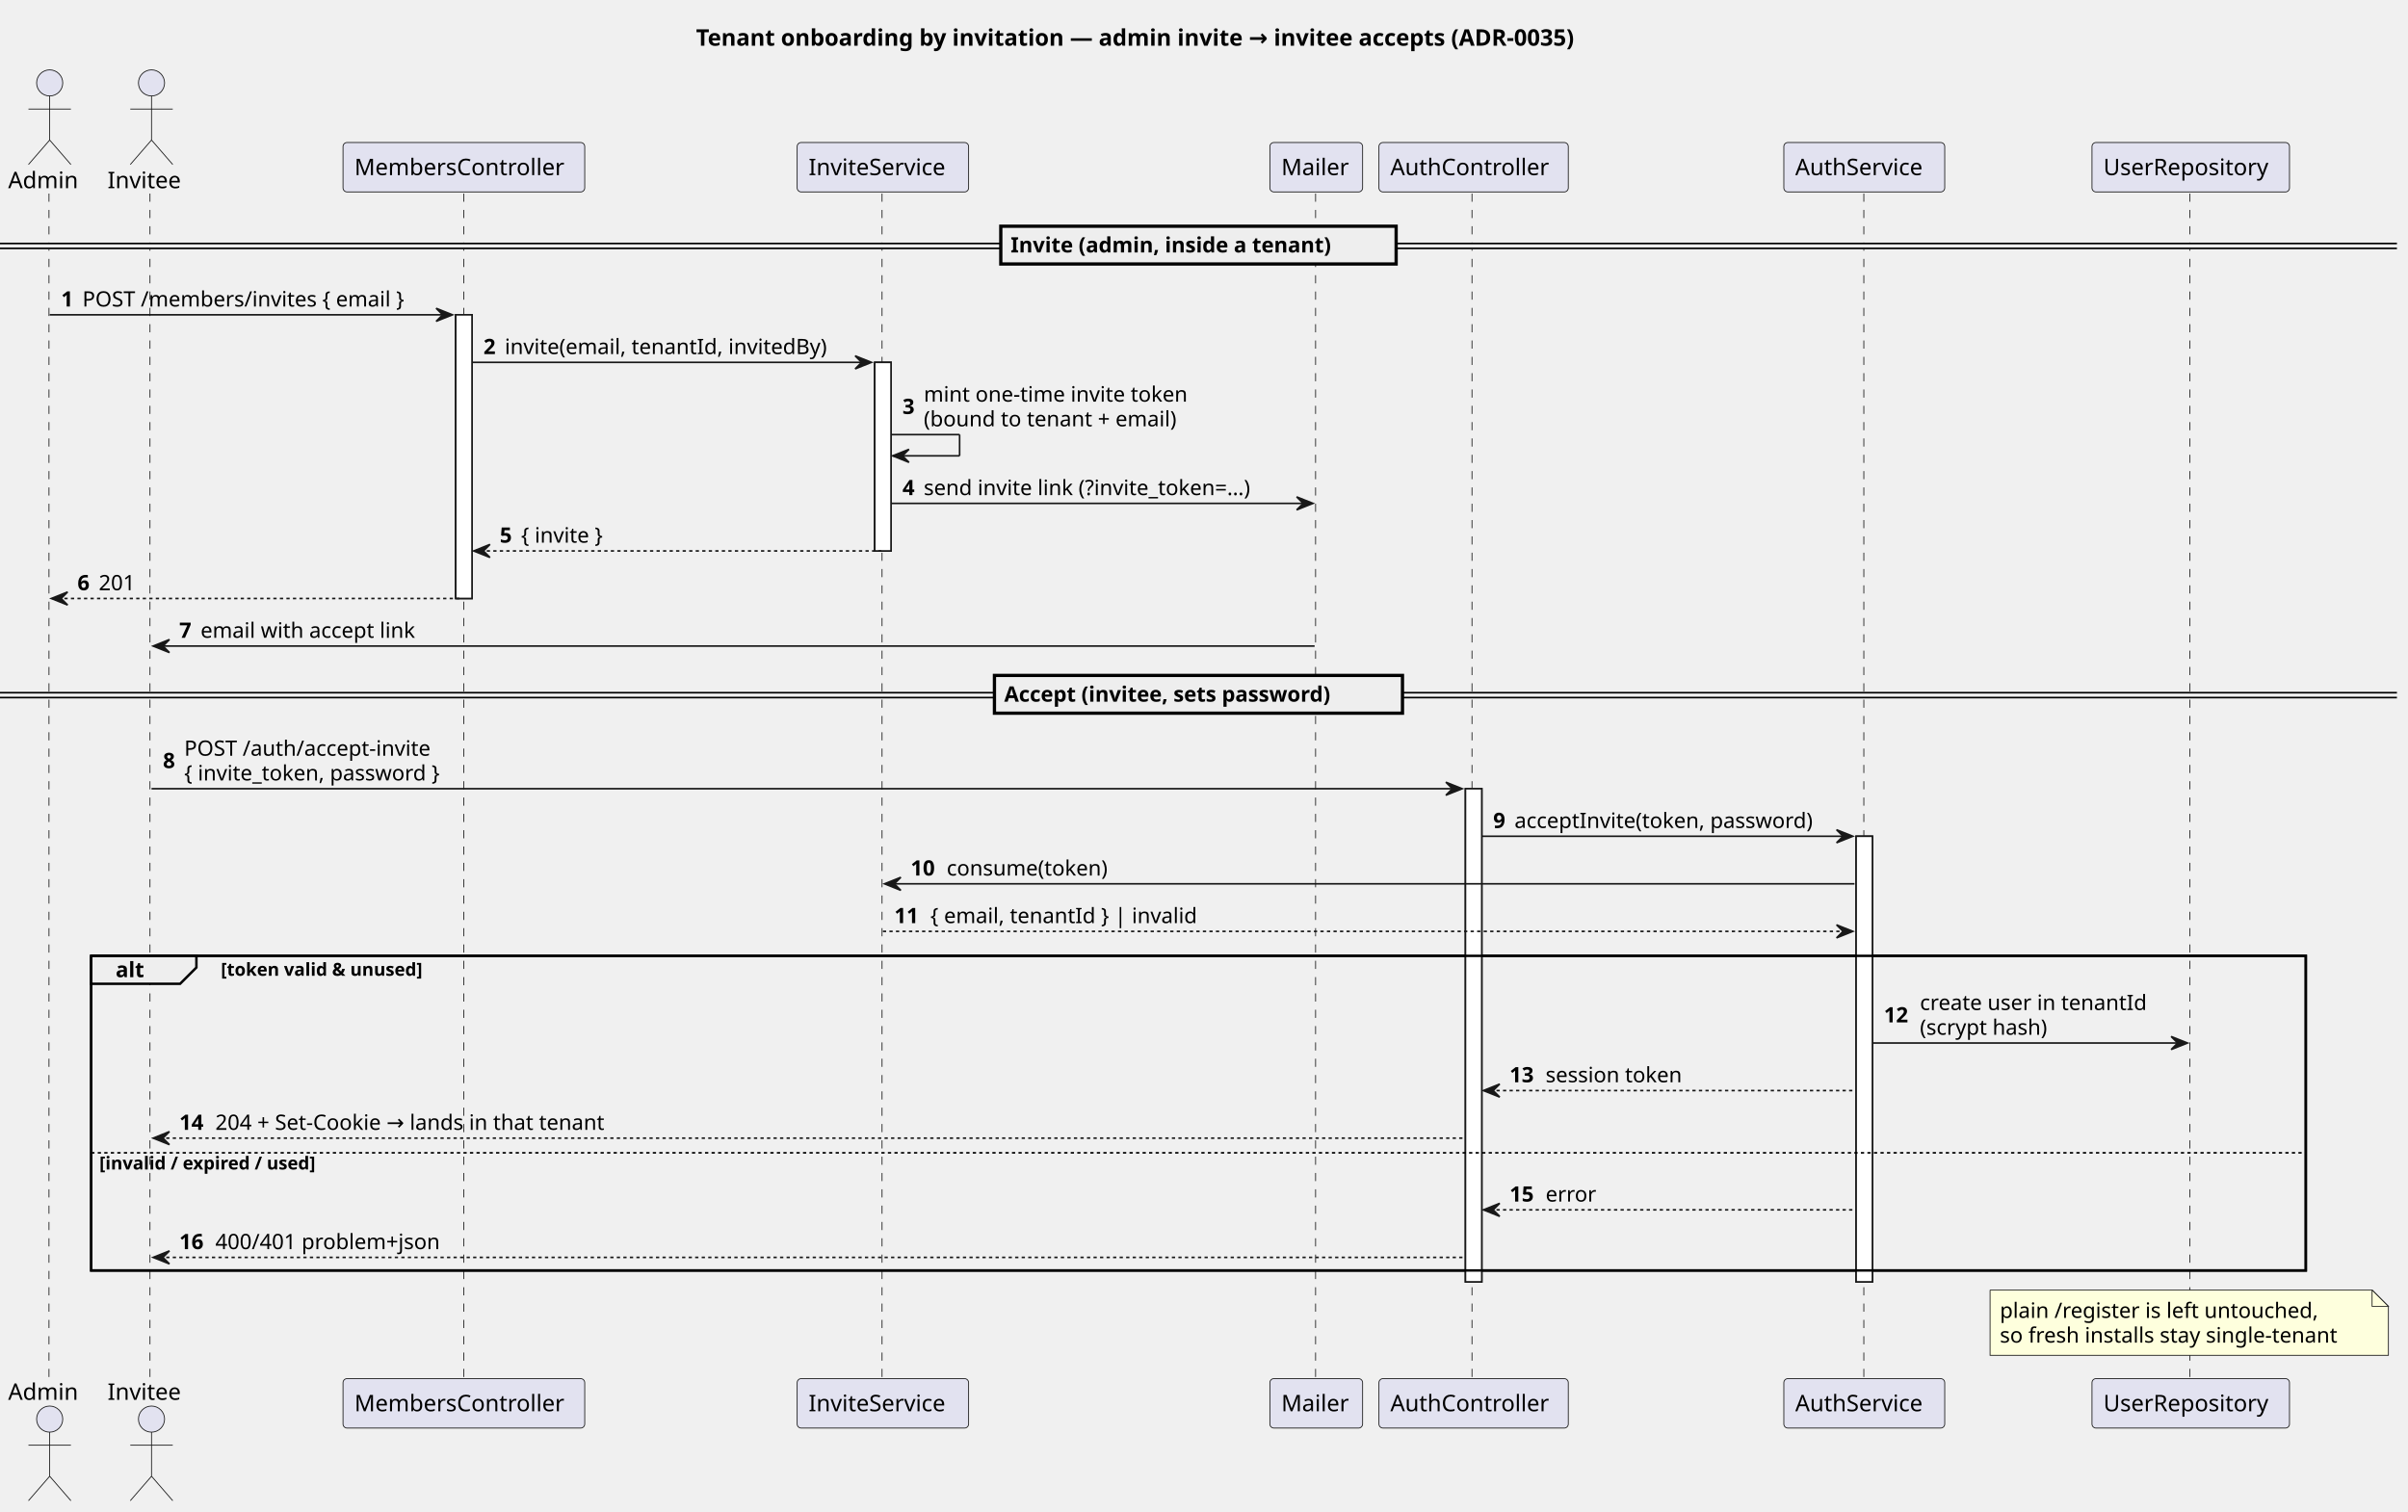
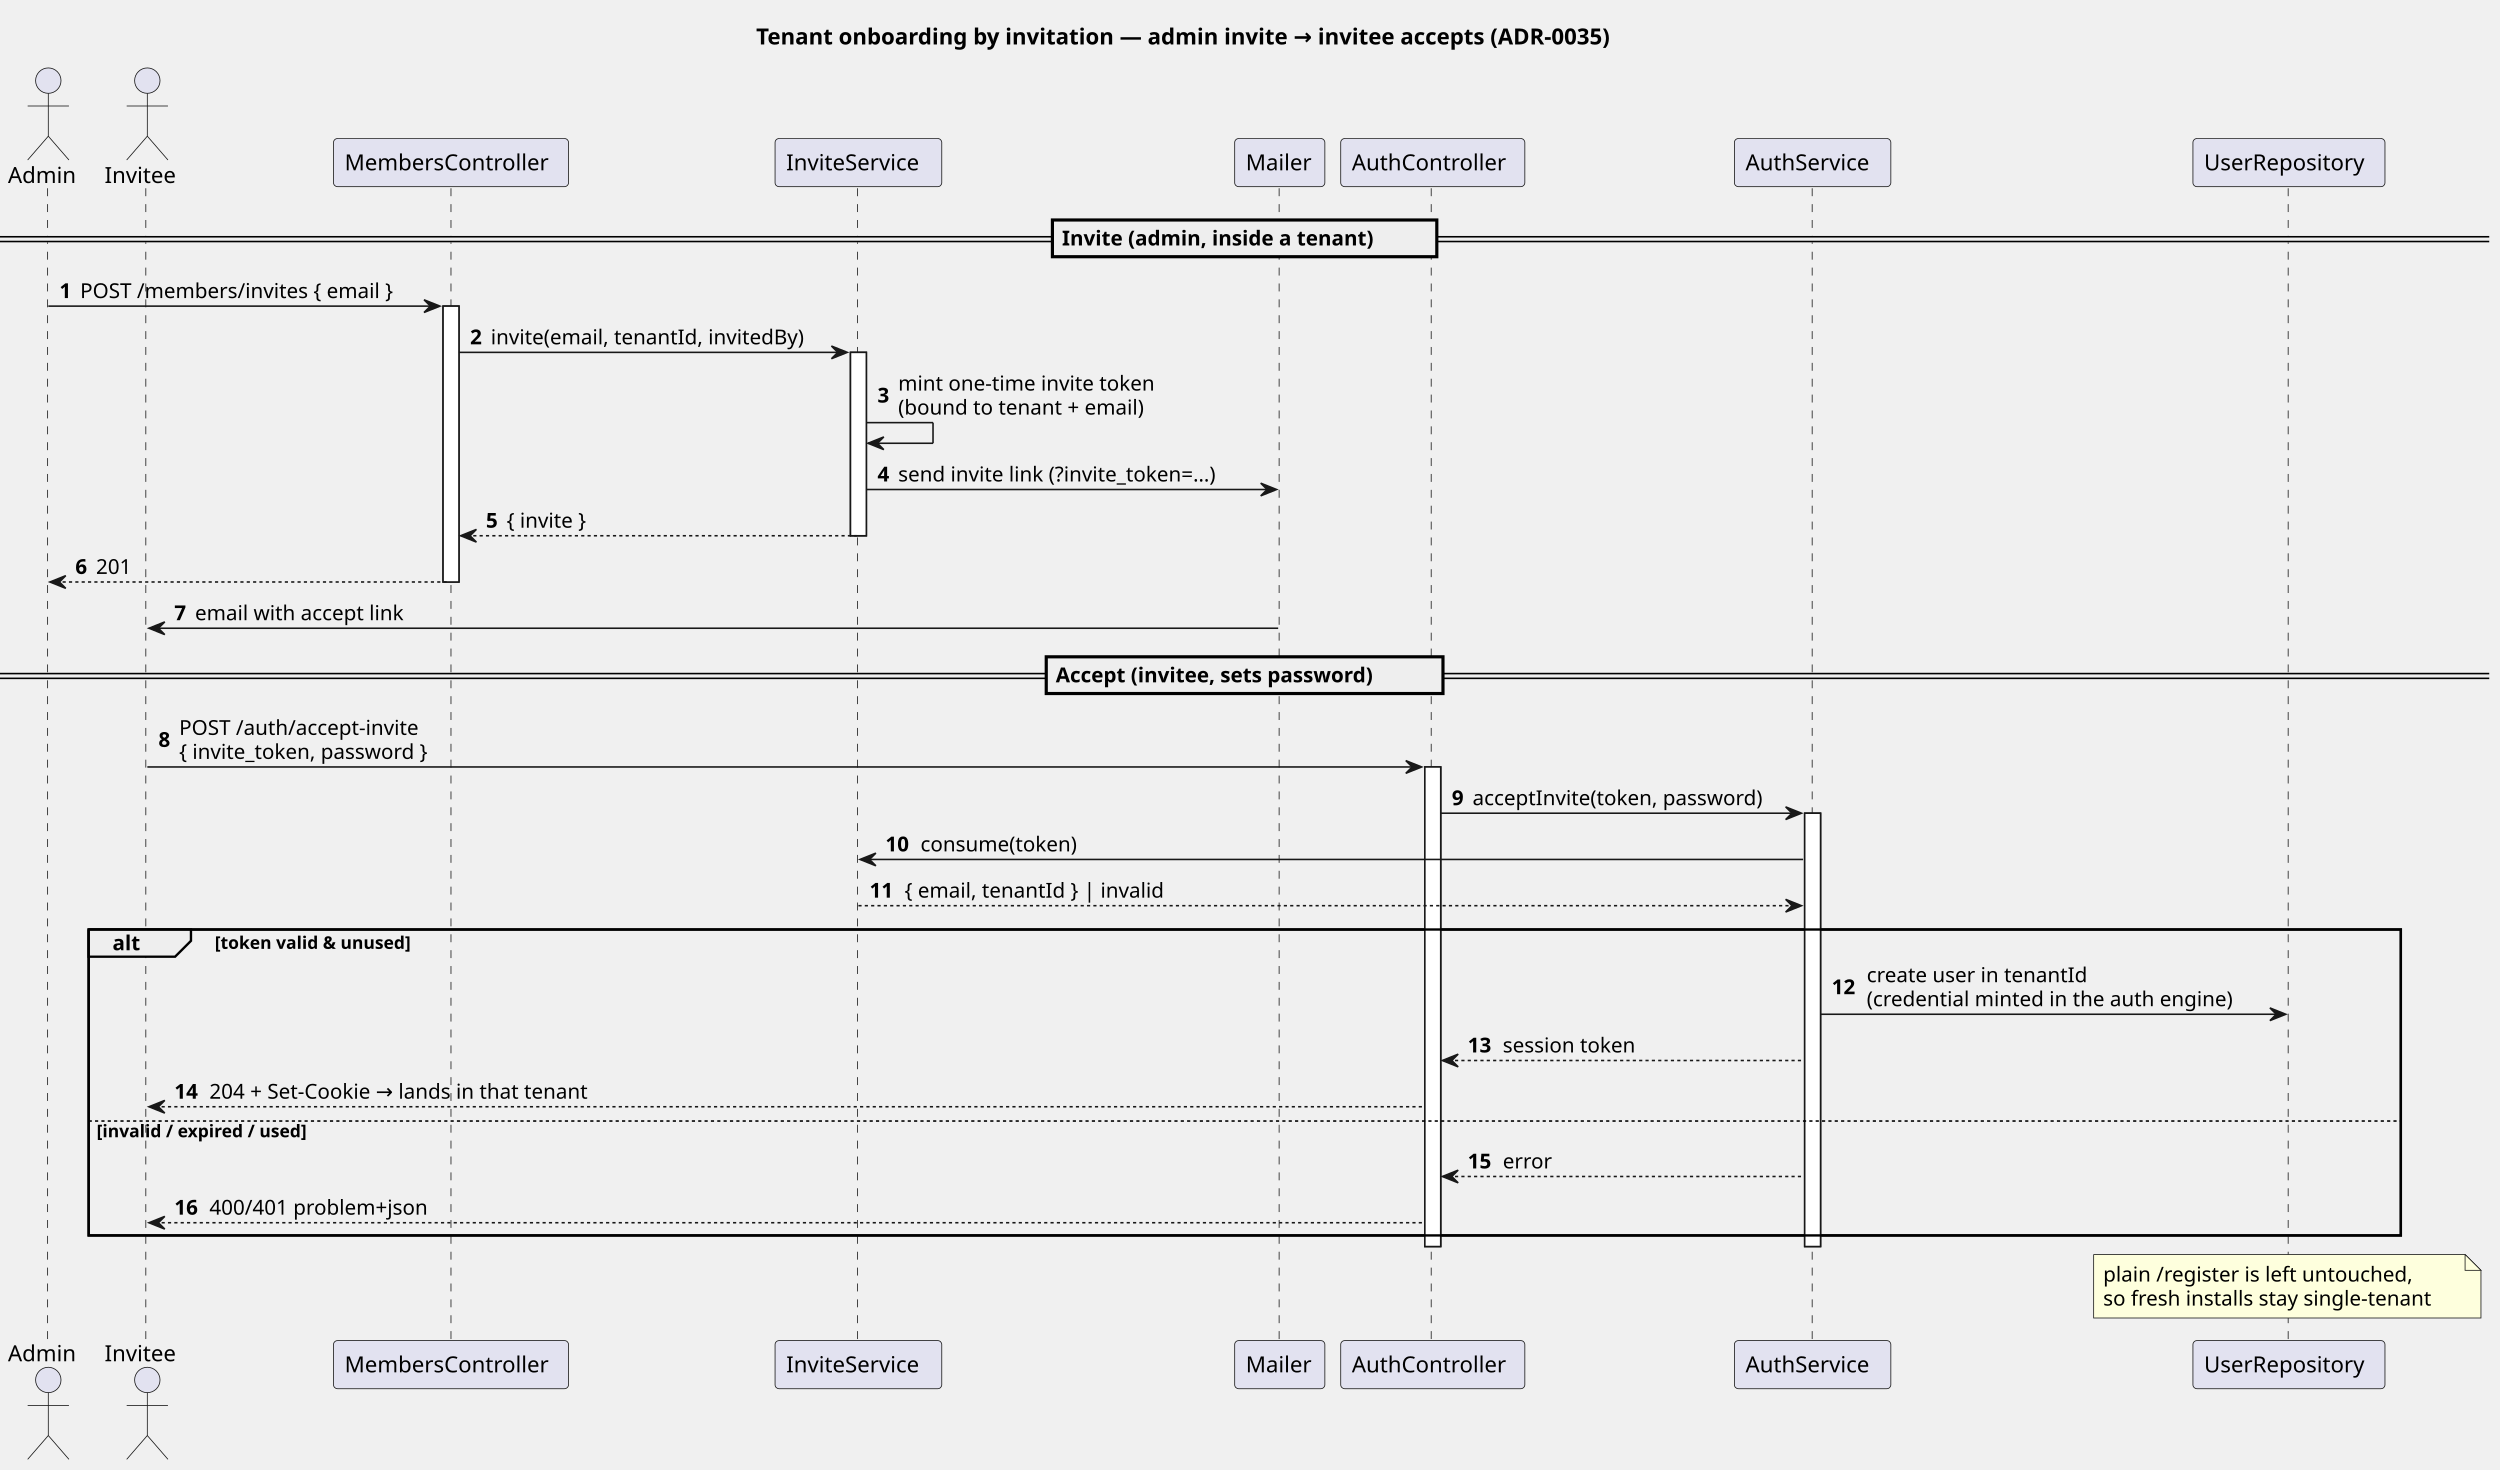
- <svg xmlns="http://www.w3.org/2000/svg" contentStyleType="text/css" height="926px" preserveAspectRatio="none" style="width:1475px;height:926px;background:#FFFFFF;" version="1.1" viewBox="0 0 1475 926" width="1475px" zoomAndPan="magnify">
+ <svg xmlns="http://www.w3.org/2000/svg" contentStyleType="text/css" height="926px" preserveAspectRatio="none" style="width:1575px;height:926px;background:#FFFFFF;" version="1.1" viewBox="0 0 1575 926" width="1575px" zoomAndPan="magnify">
  <defs />
  <g>
-     <text fill="#000000" font-family="sans-serif" font-size="14" font-weight="bold" lengthAdjust="spacing" textLength="614.496" x="426.36" y="27.995">Tenant onboarding by invitation — admin invite → invitee accepts (ADR-0035)</text>
+     <text fill="#000000" font-family="sans-serif" font-size="14" font-weight="bold" lengthAdjust="spacing" textLength="614.496" x="476.36" y="27.995">Tenant onboarding by invitation — admin invite → invitee accepts (ADR-0035)</text>
    <rect fill="#FFFFFF" height="173.797" style="stroke:#181818;stroke-width:1.0;" width="10" x="279.142" y="192.859" />
    <rect fill="#FFFFFF" height="115.531" style="stroke:#181818;stroke-width:1.0;" width="10" x="535.802" y="221.992" />
    <rect fill="#FFFFFF" height="302.133" style="stroke:#181818;stroke-width:1.0;" width="10" x="897.649" y="483.188" />
    <rect fill="#FFFFFF" height="273" style="stroke:#181818;stroke-width:1.0;" width="10" x="1136.948" y="512.32" />
-     <rect fill="none" height="192.734" style="stroke:#000000;stroke-width:1.5;" width="1356.543" x="55.864" y="585.586" />
+     <rect fill="none" height="192.734" style="stroke:#000000;stroke-width:1.5;" width="1456.665" x="55.864" y="585.586" />
    <line style="stroke:#181818;stroke-width:0.5;stroke-dasharray:5.0,5.0;" x1="30" x2="30" y1="118.594" y2="845.586" />
    <line style="stroke:#181818;stroke-width:0.5;stroke-dasharray:5.0,5.0;" x1="91.864" x2="91.864" y1="118.594" y2="845.586" />
    <line style="stroke:#181818;stroke-width:0.5;stroke-dasharray:5.0,5.0;" x1="284.116" x2="284.116" y1="118.594" y2="845.586" />
    <line style="stroke:#181818;stroke-width:0.5;stroke-dasharray:5.0,5.0;" x1="540.292" x2="540.292" y1="118.594" y2="845.586" />
    <line style="stroke:#181818;stroke-width:0.5;stroke-dasharray:5.0,5.0;" x1="805.85" x2="805.85" y1="118.594" y2="845.586" />
    <line style="stroke:#181818;stroke-width:0.5;stroke-dasharray:5.0,5.0;" x1="901.656" x2="901.656" y1="118.594" y2="845.586" />
    <line style="stroke:#181818;stroke-width:0.5;stroke-dasharray:5.0,5.0;" x1="1141.671" x2="1141.671" y1="118.594" y2="845.586" />
-     <line style="stroke:#181818;stroke-width:0.5;stroke-dasharray:5.0,5.0;" x1="1341.425" x2="1341.425" y1="118.594" y2="845.586" />
+     <line style="stroke:#181818;stroke-width:0.5;stroke-dasharray:5.0,5.0;" x1="1441.547" x2="1441.547" y1="118.594" y2="845.586" />
    <text fill="#000000" font-family="sans-serif" font-size="14" lengthAdjust="spacing" textLength="44.864" x="5" y="115.292">Admin</text>
    <ellipse cx="30.432" cy="50.797" fill="#E2E2F0" rx="8" ry="8" style="stroke:#181818;stroke-width:0.5;" />
    <path d="M30.432,58.797 L30.432,85.797 M17.432,66.797 L43.432,66.797 M30.432,85.797 L17.432,100.797 M30.432,85.797 L43.432,100.797 " fill="none" style="stroke:#181818;stroke-width:0.5;" />
    <text fill="#000000" font-family="sans-serif" font-size="14" lengthAdjust="spacing" textLength="44.864" x="5" y="857.581">Admin</text>
    <ellipse cx="30.432" cy="869.383" fill="#E2E2F0" rx="8" ry="8" style="stroke:#181818;stroke-width:0.5;" />
    <path d="M30.432,877.383 L30.432,904.383 M17.432,885.383 L43.432,885.383 M30.432,904.383 L17.432,919.383 M30.432,904.383 L43.432,919.383 " fill="none" style="stroke:#181818;stroke-width:0.5;" />
    <text fill="#000000" font-family="sans-serif" font-size="14" lengthAdjust="spacing" textLength="47.893" x="65.864" y="115.292">Invitee</text>
    <ellipse cx="92.811" cy="50.797" fill="#E2E2F0" rx="8" ry="8" style="stroke:#181818;stroke-width:0.5;" />
    <path d="M92.811,58.797 L92.811,85.797 M79.811,66.797 L105.811,66.797 M92.811,85.797 L79.811,100.797 M92.811,85.797 L105.811,100.797 " fill="none" style="stroke:#181818;stroke-width:0.5;" />
    <text fill="#000000" font-family="sans-serif" font-size="14" lengthAdjust="spacing" textLength="47.893" x="65.864" y="857.581">Invitee</text>
    <ellipse cx="92.811" cy="869.383" fill="#E2E2F0" rx="8" ry="8" style="stroke:#181818;stroke-width:0.5;" />
    <path d="M92.811,877.383 L92.811,904.383 M79.811,885.383 L105.811,885.383 M92.811,904.383 L79.811,919.383 M92.811,904.383 L105.811,919.383 " fill="none" style="stroke:#181818;stroke-width:0.5;" />
    <rect fill="#E2E2F0" height="30.297" rx="2.5" ry="2.5" style="stroke:#181818;stroke-width:0.5;" width="148.053" x="210.116" y="87.297" />
    <text fill="#000000" font-family="sans-serif" font-size="14" lengthAdjust="spacing" textLength="134.053" x="217.116" y="107.292">MembersController</text>
    <rect fill="#E2E2F0" height="30.297" rx="2.5" ry="2.5" style="stroke:#181818;stroke-width:0.5;" width="148.053" x="210.116" y="844.586" />
    <text fill="#000000" font-family="sans-serif" font-size="14" lengthAdjust="spacing" textLength="134.053" x="217.116" y="864.581">MembersController</text>
    <rect fill="#E2E2F0" height="30.297" rx="2.5" ry="2.5" style="stroke:#181818;stroke-width:0.5;" width="105.02" x="488.291" y="87.297" />
    <text fill="#000000" font-family="sans-serif" font-size="14" lengthAdjust="spacing" textLength="91.02" x="495.291" y="107.292">InviteService</text>
    <rect fill="#E2E2F0" height="30.297" rx="2.5" ry="2.5" style="stroke:#181818;stroke-width:0.5;" width="105.02" x="488.291" y="844.586" />
    <text fill="#000000" font-family="sans-serif" font-size="14" lengthAdjust="spacing" textLength="91.02" x="495.291" y="864.581">InviteService</text>
    <rect fill="#E2E2F0" height="30.297" rx="2.5" ry="2.5" style="stroke:#181818;stroke-width:0.5;" width="56.807" x="777.85" y="87.297" />
    <text fill="#000000" font-family="sans-serif" font-size="14" lengthAdjust="spacing" textLength="42.807" x="784.85" y="107.292">Mailer</text>
    <rect fill="#E2E2F0" height="30.297" rx="2.5" ry="2.5" style="stroke:#181818;stroke-width:0.5;" width="56.807" x="777.85" y="844.586" />
    <text fill="#000000" font-family="sans-serif" font-size="14" lengthAdjust="spacing" textLength="42.807" x="784.85" y="864.581">Mailer</text>
    <rect fill="#E2E2F0" height="30.297" rx="2.5" ry="2.5" style="stroke:#181818;stroke-width:0.5;" width="115.985" x="844.656" y="87.297" />
    <text fill="#000000" font-family="sans-serif" font-size="14" lengthAdjust="spacing" textLength="101.985" x="851.656" y="107.292">AuthController</text>
    <rect fill="#E2E2F0" height="30.297" rx="2.5" ry="2.5" style="stroke:#181818;stroke-width:0.5;" width="115.985" x="844.656" y="844.586" />
    <text fill="#000000" font-family="sans-serif" font-size="14" lengthAdjust="spacing" textLength="101.985" x="851.656" y="864.581">AuthController</text>
    <rect fill="#E2E2F0" height="30.297" rx="2.5" ry="2.5" style="stroke:#181818;stroke-width:0.5;" width="98.554" x="1092.671" y="87.297" />
    <text fill="#000000" font-family="sans-serif" font-size="14" lengthAdjust="spacing" textLength="84.554" x="1099.671" y="107.292">AuthService</text>
    <rect fill="#E2E2F0" height="30.297" rx="2.5" ry="2.5" style="stroke:#181818;stroke-width:0.5;" width="98.554" x="1092.671" y="844.586" />
    <text fill="#000000" font-family="sans-serif" font-size="14" lengthAdjust="spacing" textLength="84.554" x="1099.671" y="864.581">AuthService</text>
-     <rect fill="#E2E2F0" height="30.297" rx="2.5" ry="2.5" style="stroke:#181818;stroke-width:0.5;" width="120.982" x="1281.425" y="87.297" />
-     <text fill="#000000" font-family="sans-serif" font-size="14" lengthAdjust="spacing" textLength="106.982" x="1288.425" y="107.292">UserRepository</text>
-     <rect fill="#E2E2F0" height="30.297" rx="2.5" ry="2.5" style="stroke:#181818;stroke-width:0.5;" width="120.982" x="1281.425" y="844.586" />
-     <text fill="#000000" font-family="sans-serif" font-size="14" lengthAdjust="spacing" textLength="106.982" x="1288.425" y="864.581">UserRepository</text>
+     <rect fill="#E2E2F0" height="30.297" rx="2.5" ry="2.5" style="stroke:#181818;stroke-width:0.5;" width="120.982" x="1381.547" y="87.297" />
+     <text fill="#000000" font-family="sans-serif" font-size="14" lengthAdjust="spacing" textLength="106.982" x="1388.547" y="107.292">UserRepository</text>
+     <rect fill="#E2E2F0" height="30.297" rx="2.5" ry="2.5" style="stroke:#181818;stroke-width:0.5;" width="120.982" x="1381.547" y="844.586" />
+     <text fill="#000000" font-family="sans-serif" font-size="14" lengthAdjust="spacing" textLength="106.982" x="1388.547" y="864.581">UserRepository</text>
    <rect fill="#FFFFFF" height="173.797" style="stroke:#181818;stroke-width:1.0;" width="10" x="279.142" y="192.859" />
    <rect fill="#FFFFFF" height="115.531" style="stroke:#181818;stroke-width:1.0;" width="10" x="535.802" y="221.992" />
    <rect fill="#FFFFFF" height="302.133" style="stroke:#181818;stroke-width:1.0;" width="10" x="897.649" y="483.188" />
    <rect fill="#FFFFFF" height="273" style="stroke:#181818;stroke-width:1.0;" width="10" x="1136.948" y="512.32" />
-     <rect fill="#EEEEEE" height="3" style="stroke:#EEEEEE;stroke-width:1.0;" width="1468.215" x="0" y="149.16" />
-     <line style="stroke:#000000;stroke-width:1.0;" x1="0" x2="1468.215" y1="149.16" y2="149.16" />
-     <line style="stroke:#000000;stroke-width:1.0;" x1="0" x2="1468.215" y1="152.16" y2="152.16" />
-     <rect fill="#EEEEEE" height="23.133" style="stroke:#000000;stroke-width:2.0;" width="242.167" x="613.024" y="138.594" />
-     <text fill="#000000" font-family="sans-serif" font-size="13" font-weight="bold" lengthAdjust="spacing" textLength="223.641" x="619.024" y="154.661">Invite (admin, inside a tenant)</text>
+     <rect fill="#EEEEEE" height="3" style="stroke:#EEEEEE;stroke-width:1.0;" width="1568.215" x="0" y="149.16" />
+     <line style="stroke:#000000;stroke-width:1.0;" x1="0" x2="1568.215" y1="149.16" y2="149.16" />
+     <line style="stroke:#000000;stroke-width:1.0;" x1="0" x2="1568.215" y1="152.16" y2="152.16" />
+     <rect fill="#EEEEEE" height="23.133" style="stroke:#000000;stroke-width:2.0;" width="242.167" x="663.024" y="138.594" />
+     <text fill="#000000" font-family="sans-serif" font-size="13" font-weight="bold" lengthAdjust="spacing" textLength="223.641" x="669.024" y="154.661">Invite (admin, inside a tenant)</text>
    <polygon fill="#181818" points="267.142,188.859,277.142,192.859,267.142,196.859,271.142,192.859" style="stroke:#181818;stroke-width:1.0;" />
    <line style="stroke:#181818;stroke-width:1.0;" x1="30.432" x2="273.142" y1="192.859" y2="192.859" />
    <text fill="#000000" font-family="sans-serif" font-size="13" font-weight="bold" lengthAdjust="spacing" textLength="9.045" x="37.432" y="187.793">1</text>
    <text fill="#000000" font-family="sans-serif" font-size="13" lengthAdjust="spacing" textLength="216.665" x="50.477" y="187.793">POST /members/invites { email }</text>
    <polygon fill="#181818" points="523.802,217.992,533.802,221.992,523.802,225.992,527.802,221.992" style="stroke:#181818;stroke-width:1.0;" />
    <line style="stroke:#181818;stroke-width:1.0;" x1="289.142" x2="529.802" y1="221.992" y2="221.992" />
    <text fill="#000000" font-family="sans-serif" font-size="13" font-weight="bold" lengthAdjust="spacing" textLength="9.045" x="296.142" y="216.926">2</text>
    <text fill="#000000" font-family="sans-serif" font-size="13" lengthAdjust="spacing" textLength="214.614" x="309.188" y="216.926">invite(email, tenantId, invitedBy)</text>
    <line style="stroke:#181818;stroke-width:1.0;" x1="545.802" x2="587.802" y1="266.258" y2="266.258" />
    <line style="stroke:#181818;stroke-width:1.0;" x1="587.802" x2="587.802" y1="266.258" y2="279.258" />
    <line style="stroke:#181818;stroke-width:1.0;" x1="546.802" x2="587.802" y1="279.258" y2="279.258" />
    <polygon fill="#181818" points="556.802,275.258,546.802,279.258,556.802,283.258,552.802,279.258" style="stroke:#181818;stroke-width:1.0;" />
    <text fill="#000000" font-family="sans-serif" font-size="13" font-weight="bold" lengthAdjust="spacing" textLength="9.045" x="552.802" y="253.625">3</text>
    <text fill="#000000" font-family="sans-serif" font-size="13" lengthAdjust="spacing" textLength="173.329" x="565.847" y="246.059">mint one-time invite token</text>
    <text fill="#000000" font-family="sans-serif" font-size="13" lengthAdjust="spacing" textLength="170.041" x="565.847" y="261.192">(bound to tenant + email)</text>
    <polygon fill="#181818" points="794.253,304.391,804.253,308.391,794.253,312.391,798.253,308.391" style="stroke:#181818;stroke-width:1.0;" />
    <line style="stroke:#181818;stroke-width:1.0;" x1="545.802" x2="800.253" y1="308.391" y2="308.391" />
    <text fill="#000000" font-family="sans-serif" font-size="13" font-weight="bold" lengthAdjust="spacing" textLength="9.045" x="552.802" y="303.325">4</text>
    <text fill="#000000" font-family="sans-serif" font-size="13" lengthAdjust="spacing" textLength="223.406" x="565.847" y="303.325">send invite link (?invite_token=…)</text>
    <polygon fill="#181818" points="300.142,333.523,290.142,337.523,300.142,341.523,296.142,337.523" style="stroke:#181818;stroke-width:1.0;" />
    <line style="stroke:#181818;stroke-width:1.0;stroke-dasharray:2.0,2.0;" x1="294.142" x2="539.802" y1="337.523" y2="337.523" />
    <text fill="#000000" font-family="sans-serif" font-size="13" font-weight="bold" lengthAdjust="spacing" textLength="9.045" x="306.142" y="332.457">5</text>
    <text fill="#000000" font-family="sans-serif" font-size="13" lengthAdjust="spacing" textLength="61.058" x="319.188" y="332.457">{ invite }</text>
    <polygon fill="#181818" points="41.432,362.656,31.432,366.656,41.432,370.656,37.432,366.656" style="stroke:#181818;stroke-width:1.0;" />
    <line style="stroke:#181818;stroke-width:1.0;stroke-dasharray:2.0,2.0;" x1="35.432" x2="283.142" y1="366.656" y2="366.656" />
    <text fill="#000000" font-family="sans-serif" font-size="13" font-weight="bold" lengthAdjust="spacing" textLength="9.045" x="47.432" y="361.59">6</text>
    <text fill="#000000" font-family="sans-serif" font-size="13" lengthAdjust="spacing" textLength="24.813" x="60.477" y="361.59">201</text>
    <polygon fill="#181818" points="103.811,391.789,93.811,395.789,103.811,399.789,99.811,395.789" style="stroke:#181818;stroke-width:1.0;" />
    <line style="stroke:#181818;stroke-width:1.0;" x1="97.811" x2="805.253" y1="395.789" y2="395.789" />
    <text fill="#000000" font-family="sans-serif" font-size="13" font-weight="bold" lengthAdjust="spacing" textLength="9.045" x="109.811" y="390.723">7</text>
    <text fill="#000000" font-family="sans-serif" font-size="13" lengthAdjust="spacing" textLength="142.429" x="122.856" y="390.723">email with accept link</text>
-     <rect fill="#EEEEEE" height="3" style="stroke:#EEEEEE;stroke-width:1.0;" width="1468.215" x="0" y="424.356" />
-     <line style="stroke:#000000;stroke-width:1.0;" x1="0" x2="1468.215" y1="424.356" y2="424.356" />
-     <line style="stroke:#000000;stroke-width:1.0;" x1="0" x2="1468.215" y1="427.356" y2="427.356" />
-     <rect fill="#EEEEEE" height="23.133" style="stroke:#000000;stroke-width:2.0;" width="249.942" x="609.136" y="413.789" />
-     <text fill="#000000" font-family="sans-serif" font-size="13" font-weight="bold" lengthAdjust="spacing" textLength="231.417" x="615.136" y="429.856">Accept (invitee, sets password)</text>
+     <rect fill="#EEEEEE" height="3" style="stroke:#EEEEEE;stroke-width:1.0;" width="1568.215" x="0" y="424.356" />
+     <line style="stroke:#000000;stroke-width:1.0;" x1="0" x2="1568.215" y1="424.356" y2="424.356" />
+     <line style="stroke:#000000;stroke-width:1.0;" x1="0" x2="1568.215" y1="427.356" y2="427.356" />
+     <rect fill="#EEEEEE" height="23.133" style="stroke:#000000;stroke-width:2.0;" width="249.942" x="659.136" y="413.789" />
+     <text fill="#000000" font-family="sans-serif" font-size="13" font-weight="bold" lengthAdjust="spacing" textLength="231.417" x="665.136" y="429.856">Accept (invitee, sets password)</text>
    <polygon fill="#181818" points="885.649,479.188,895.649,483.188,885.649,487.188,889.649,483.188" style="stroke:#181818;stroke-width:1.0;" />
    <line style="stroke:#181818;stroke-width:1.0;" x1="92.811" x2="891.649" y1="483.188" y2="483.188" />
    <text fill="#000000" font-family="sans-serif" font-size="13" font-weight="bold" lengthAdjust="spacing" textLength="9.045" x="99.811" y="470.555">8</text>
    <text fill="#000000" font-family="sans-serif" font-size="13" lengthAdjust="spacing" textLength="161.25" x="112.856" y="462.989">POST /auth/accept-invite</text>
    <text fill="#000000" font-family="sans-serif" font-size="13" lengthAdjust="spacing" textLength="174.586" x="112.856" y="478.122">{ invite_token, password }</text>
    <polygon fill="#181818" points="1124.948,508.32,1134.948,512.32,1124.948,516.32,1128.948,512.32" style="stroke:#181818;stroke-width:1.0;" />
    <line style="stroke:#181818;stroke-width:1.0;" x1="907.649" x2="1130.948" y1="512.32" y2="512.32" />
    <text fill="#000000" font-family="sans-serif" font-size="13" font-weight="bold" lengthAdjust="spacing" textLength="9.045" x="914.649" y="507.254">9</text>
    <text fill="#000000" font-family="sans-serif" font-size="13" lengthAdjust="spacing" textLength="197.253" x="927.694" y="507.254">acceptInvite(token, password)</text>
    <polygon fill="#181818" points="551.802,537.453,541.802,541.453,551.802,545.453,547.802,541.453" style="stroke:#181818;stroke-width:1.0;" />
    <line style="stroke:#181818;stroke-width:1.0;" x1="545.802" x2="1135.948" y1="541.453" y2="541.453" />
    <text fill="#000000" font-family="sans-serif" font-size="13" font-weight="bold" lengthAdjust="spacing" textLength="18.091" x="557.802" y="536.387">10</text>
    <text fill="#000000" font-family="sans-serif" font-size="13" lengthAdjust="spacing" textLength="105.974" x="579.893" y="536.387">consume(token)</text>
    <polygon fill="#181818" points="1124.948,566.586,1134.948,570.586,1124.948,574.586,1128.948,570.586" style="stroke:#181818;stroke-width:1.0;" />
    <line style="stroke:#181818;stroke-width:1.0;stroke-dasharray:2.0,2.0;" x1="540.802" x2="1130.948" y1="570.586" y2="570.586" />
    <text fill="#000000" font-family="sans-serif" font-size="13" font-weight="bold" lengthAdjust="spacing" textLength="18.091" x="547.802" y="565.52">11</text>
    <text fill="#000000" font-family="sans-serif" font-size="13" lengthAdjust="spacing" textLength="179.277" x="569.893" y="565.52">{ email, tenantId } | invalid</text>
    <path d="M55.864,585.586 L120.307,585.586 L120.307,592.719 L110.307,602.719 L55.864,602.719 L55.864,585.586 " fill="#EEEEEE" style="stroke:#000000;stroke-width:1.5;" />
-     <rect fill="none" height="192.734" style="stroke:#000000;stroke-width:1.5;" width="1356.543" x="55.864" y="585.586" />
+     <rect fill="none" height="192.734" style="stroke:#000000;stroke-width:1.5;" width="1456.665" x="55.864" y="585.586" />
    <text fill="#000000" font-family="sans-serif" font-size="13" font-weight="bold" lengthAdjust="spacing" textLength="19.443" x="70.864" y="598.653">alt</text>
    <text fill="#000000" font-family="sans-serif" font-size="11" font-weight="bold" lengthAdjust="spacing" textLength="141.942" x="135.307" y="597.796">[token valid &amp; unused]</text>
-     <polygon fill="#181818" points="1329.917,634.984,1339.917,638.984,1329.917,642.984,1333.917,638.984" style="stroke:#181818;stroke-width:1.0;" />
-     <line style="stroke:#181818;stroke-width:1.0;" x1="1146.948" x2="1335.917" y1="638.984" y2="638.984" />
+     <polygon fill="#181818" points="1430.038,634.984,1440.038,638.984,1430.038,642.984,1434.038,638.984" style="stroke:#181818;stroke-width:1.0;" />
+     <line style="stroke:#181818;stroke-width:1.0;" x1="1146.948" x2="1436.038" y1="638.984" y2="638.984" />
    <text fill="#000000" font-family="sans-serif" font-size="13" font-weight="bold" lengthAdjust="spacing" textLength="18.091" x="1153.948" y="626.352">12</text>
    <text fill="#000000" font-family="sans-serif" font-size="13" lengthAdjust="spacing" textLength="148.878" x="1176.039" y="618.786">create user in tenantId</text>
-     <text fill="#000000" font-family="sans-serif" font-size="13" lengthAdjust="spacing" textLength="85.801" x="1176.039" y="633.918">(scrypt hash)</text>
+     <text fill="#000000" font-family="sans-serif" font-size="13" lengthAdjust="spacing" textLength="249" x="1176.039" y="633.918">(credential minted in the auth engine)</text>
    <polygon fill="#181818" points="918.649,664.117,908.649,668.117,918.649,672.117,914.649,668.117" style="stroke:#181818;stroke-width:1.0;" />
    <line style="stroke:#181818;stroke-width:1.0;stroke-dasharray:2.0,2.0;" x1="912.649" x2="1135.948" y1="668.117" y2="668.117" />
    <text fill="#000000" font-family="sans-serif" font-size="13" font-weight="bold" lengthAdjust="spacing" textLength="18.091" x="924.649" y="663.051">13</text>
    <text fill="#000000" font-family="sans-serif" font-size="13" lengthAdjust="spacing" textLength="89.07" x="946.74" y="663.051">session token</text>
    <polygon fill="#181818" points="103.811,693.25,93.811,697.25,103.811,701.25,99.811,697.25" style="stroke:#181818;stroke-width:1.0;" />
    <line style="stroke:#181818;stroke-width:1.0;stroke-dasharray:2.0,2.0;" x1="97.811" x2="896.649" y1="697.25" y2="697.25" />
    <text fill="#000000" font-family="sans-serif" font-size="13" font-weight="bold" lengthAdjust="spacing" textLength="18.091" x="109.811" y="692.184">14</text>
    <text fill="#000000" font-family="sans-serif" font-size="13" lengthAdjust="spacing" textLength="261.416" x="131.901" y="692.184">204 + Set-Cookie → lands in that tenant</text>
-     <line style="stroke:#000000;stroke-width:1.0;stroke-dasharray:2.0,2.0;" x1="55.864" x2="1412.408" y1="706.25" y2="706.25" />
+     <line style="stroke:#000000;stroke-width:1.0;stroke-dasharray:2.0,2.0;" x1="55.864" x2="1512.529" y1="706.25" y2="706.25" />
    <text fill="#000000" font-family="sans-serif" font-size="11" font-weight="bold" lengthAdjust="spacing" textLength="151.69" x="60.864" y="716.46">[invalid / expired / used]</text>
    <polygon fill="#181818" points="918.649,737.188,908.649,741.188,918.649,745.188,914.649,741.188" style="stroke:#181818;stroke-width:1.0;" />
    <line style="stroke:#181818;stroke-width:1.0;stroke-dasharray:2.0,2.0;" x1="912.649" x2="1135.948" y1="741.188" y2="741.188" />
    <text fill="#000000" font-family="sans-serif" font-size="13" font-weight="bold" lengthAdjust="spacing" textLength="18.091" x="924.649" y="736.122">15</text>
    <text fill="#000000" font-family="sans-serif" font-size="13" lengthAdjust="spacing" textLength="31.986" x="946.74" y="736.122">error</text>
    <polygon fill="#181818" points="103.811,766.32,93.811,770.32,103.811,774.32,99.811,770.32" style="stroke:#181818;stroke-width:1.0;" />
    <line style="stroke:#181818;stroke-width:1.0;stroke-dasharray:2.0,2.0;" x1="97.811" x2="896.649" y1="770.32" y2="770.32" />
    <text fill="#000000" font-family="sans-serif" font-size="13" font-weight="bold" lengthAdjust="spacing" textLength="18.091" x="109.811" y="765.254">16</text>
    <text fill="#000000" font-family="sans-serif" font-size="13" lengthAdjust="spacing" textLength="149.684" x="131.901" y="765.254">400/401 problem+json</text>
-     <path d="M1219,790.32 L1219,830.32 L1463,830.32 L1463,800.32 L1453,790.32 L1219,790.32 " fill="#FEFFDD" style="stroke:#181818;stroke-width:0.5;" />
-     <path d="M1453,790.32 L1453,800.32 L1463,800.32 L1453,790.32 " fill="#FEFFDD" style="stroke:#181818;stroke-width:0.5;" />
-     <text fill="#000000" font-family="sans-serif" font-size="13" lengthAdjust="spacing" textLength="208.216" x="1225" y="807.387">plain /register is left untouched,</text>
-     <text fill="#000000" font-family="sans-serif" font-size="13" lengthAdjust="spacing" textLength="223.215" x="1225" y="822.52">so fresh installs stay single-tenant</text>
+     <path d="M1319,790.32 L1319,830.32 L1563,830.32 L1563,800.32 L1553,790.32 L1319,790.32 " fill="#FEFFDD" style="stroke:#181818;stroke-width:0.5;" />
+     <path d="M1553,790.32 L1553,800.32 L1563,800.32 L1553,790.32 " fill="#FEFFDD" style="stroke:#181818;stroke-width:0.5;" />
+     <text fill="#000000" font-family="sans-serif" font-size="13" lengthAdjust="spacing" textLength="208.216" x="1325" y="807.387">plain /register is left untouched,</text>
+     <text fill="#000000" font-family="sans-serif" font-size="13" lengthAdjust="spacing" textLength="223.215" x="1325" y="822.52">so fresh installs stay single-tenant</text>
  </g>
</svg>
